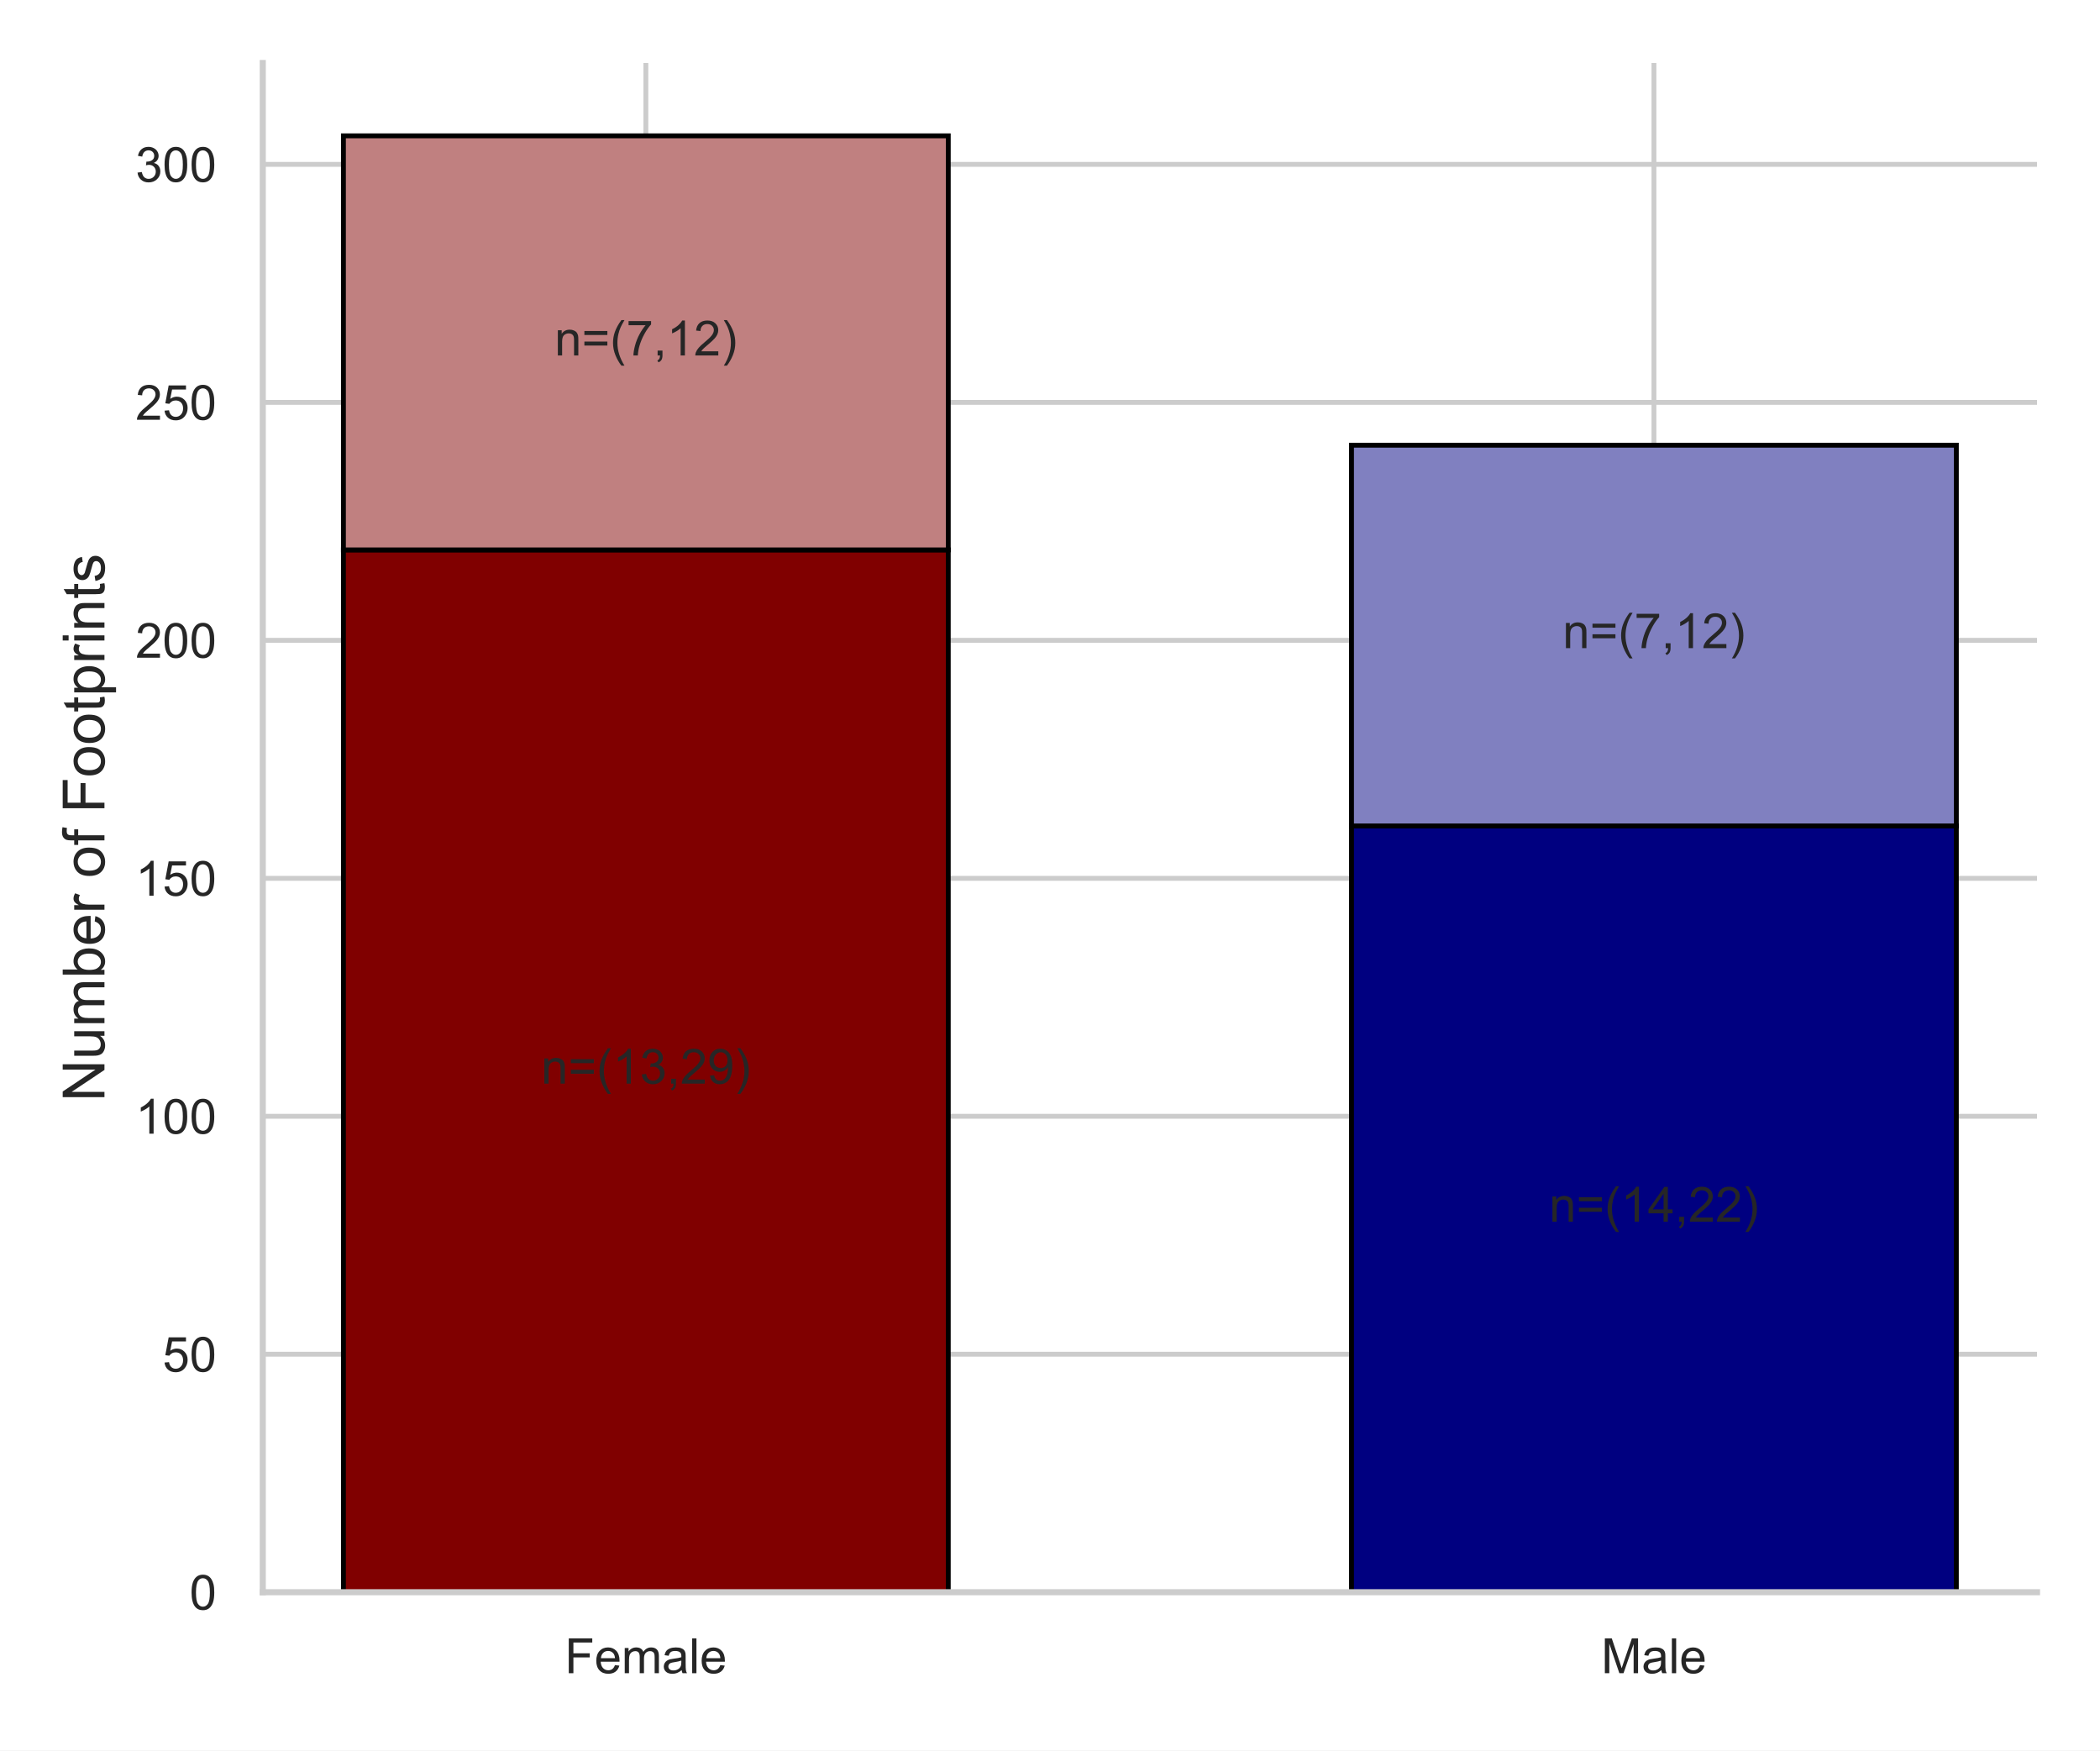
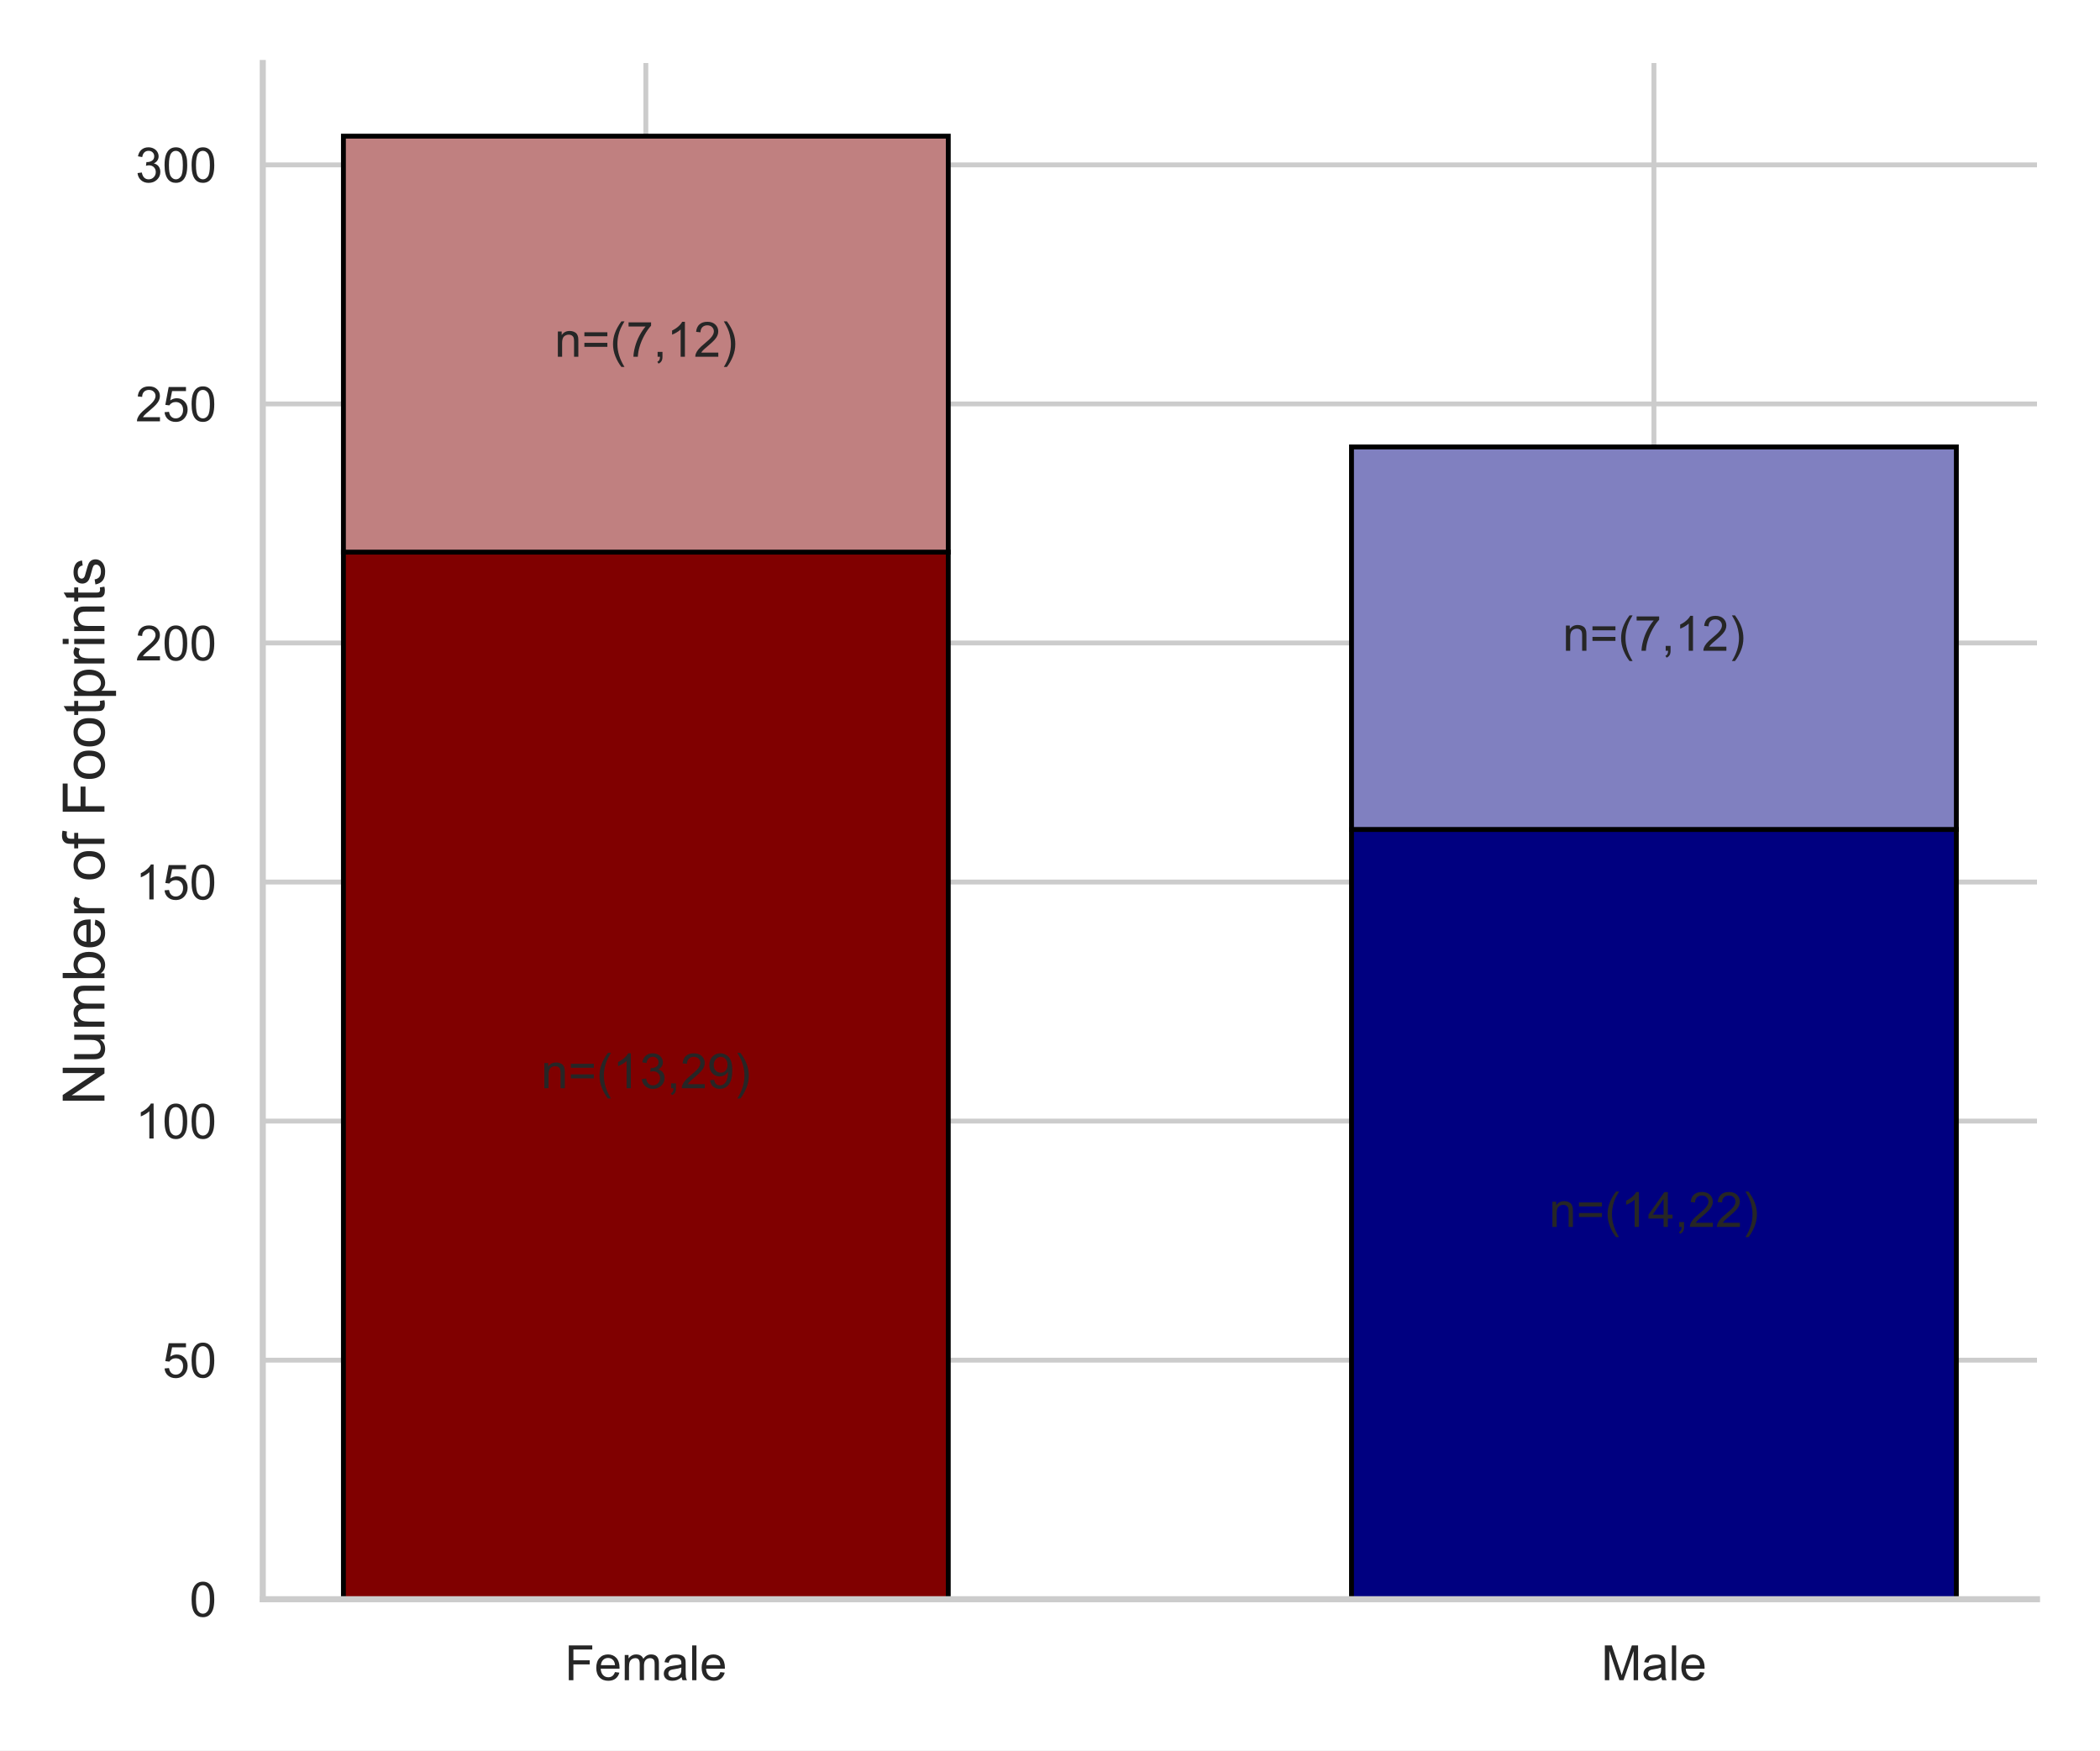
<svg xmlns="http://www.w3.org/2000/svg" xmlns:xlink="http://www.w3.org/1999/xlink" width="432pt" height="360pt" viewBox="0 0 432 360" version="1.1">
  <defs>
    <style type="text/css">*{stroke-linejoin: round; stroke-linecap: butt}</style>
  </defs>
  <g id="figure_1">
    <g id="patch_1">
      <path d="M 0 360  L 432 360  L 432 0  L 0 0  z " style="fill: #ffffff" />
    </g>
    <g id="axes_1">
      <g id="patch_2">
-         <path d="M 54.056 327.46  L 419.04 327.46  L 419.04 12.96  L 54.056 12.96  z " style="fill: #ffffff" />
+         <path d="M 54.056 328.9  L 419.04 328.9  L 419.04 12.96  L 54.056 12.96  z " style="fill: #ffffff" />
      </g>
      <g id="matplotlib.axis_1">
        <g id="xtick_1">
          <g id="line2d_1">
-             <path d="M 132.86 327.46  L 132.86 12.96  " clip-path="url(#peaceac9544)" style="fill: none; stroke: #cccccc; stroke-linecap: round" />
+             <path d="M 132.86 328.9  L 132.86 12.96  " clip-path="url(#pc3efbecae2)" style="fill: none; stroke: #cccccc; stroke-linecap: round" />
          </g>
          <g id="text_1">
-             <g style="fill: #262626" transform="translate(116.1885 344.1178) scale(0.1 -0.1)">
+             <g style="fill: #262626" transform="translate(116.1885 345.5578) scale(0.1 -0.1)">
              <defs>
                <path id="ArialMT-46" d="M 525 0  L 525 4581  L 3616 4581  L 3616 4041  L 1131 4041  L 1131 2622  L 3281 2622  L 3281 2081  L 1131 2081  L 1131 0  L 525 0  z " transform="scale(0.015625)" />
                <path id="ArialMT-65" d="M 2694 1069  L 3275 997  Q 3138 488 2766 206  Q 2394 -75 1816 -75  Q 1088 -75 661 373  Q 234 822 234 1631  Q 234 2469 665 2931  Q 1097 3394 1784 3394  Q 2450 3394 2872 2941  Q 3294 2488 3294 1666  Q 3294 1616 3291 1516  L 816 1516  Q 847 969 1125 678  Q 1403 388 1819 388  Q 2128 388 2347 550  Q 2566 713 2694 1069  z M 847 1978  L 2700 1978  Q 2663 2397 2488 2606  Q 2219 2931 1791 2931  Q 1403 2931 1139 2672  Q 875 2413 847 1978  z " transform="scale(0.015625)" />
                <path id="ArialMT-6d" d="M 422 0  L 422 3319  L 925 3319  L 925 2853  Q 1081 3097 1340 3245  Q 1600 3394 1931 3394  Q 2300 3394 2536 3241  Q 2772 3088 2869 2813  Q 3263 3394 3894 3394  Q 4388 3394 4653 3120  Q 4919 2847 4919 2278  L 4919 0  L 4359 0  L 4359 2091  Q 4359 2428 4304 2576  Q 4250 2725 4106 2815  Q 3963 2906 3769 2906  Q 3419 2906 3187 2673  Q 2956 2441 2956 1928  L 2956 0  L 2394 0  L 2394 2156  Q 2394 2531 2256 2718  Q 2119 2906 1806 2906  Q 1569 2906 1367 2781  Q 1166 2656 1075 2415  Q 984 2175 984 1722  L 984 0  L 422 0  z " transform="scale(0.015625)" />
                <path id="ArialMT-61" d="M 2588 409  Q 2275 144 1986 34  Q 1697 -75 1366 -75  Q 819 -75 525 192  Q 231 459 231 875  Q 231 1119 342 1320  Q 453 1522 633 1644  Q 813 1766 1038 1828  Q 1203 1872 1538 1913  Q 2219 1994 2541 2106  Q 2544 2222 2544 2253  Q 2544 2597 2384 2738  Q 2169 2928 1744 2928  Q 1347 2928 1158 2789  Q 969 2650 878 2297  L 328 2372  Q 403 2725 575 2942  Q 747 3159 1072 3276  Q 1397 3394 1825 3394  Q 2250 3394 2515 3294  Q 2781 3194 2906 3042  Q 3031 2891 3081 2659  Q 3109 2516 3109 2141  L 3109 1391  Q 3109 606 3145 398  Q 3181 191 3288 0  L 2700 0  Q 2613 175 2588 409  z M 2541 1666  Q 2234 1541 1622 1453  Q 1275 1403 1131 1340  Q 988 1278 909 1158  Q 831 1038 831 891  Q 831 666 1001 516  Q 1172 366 1500 366  Q 1825 366 2078 508  Q 2331 650 2450 897  Q 2541 1088 2541 1459  L 2541 1666  z " transform="scale(0.015625)" />
                <path id="ArialMT-6c" d="M 409 0  L 409 4581  L 972 4581  L 972 0  L 409 0  z " transform="scale(0.015625)" />
              </defs>
              <use xlink:href="#ArialMT-46" />
              <use xlink:href="#ArialMT-65" transform="translate(61.08398 0)" />
              <use xlink:href="#ArialMT-6d" transform="translate(116.6992 0)" />
              <use xlink:href="#ArialMT-61" transform="translate(200 0)" />
              <use xlink:href="#ArialMT-6c" transform="translate(255.6152 0)" />
              <use xlink:href="#ArialMT-65" transform="translate(277.832 0)" />
            </g>
          </g>
        </g>
        <g id="xtick_2">
          <g id="line2d_2">
-             <path d="M 340.237 327.46  L 340.237 12.96  " clip-path="url(#peaceac9544)" style="fill: none; stroke: #cccccc; stroke-linecap: round" />
+             <path d="M 340.237 328.9  L 340.237 12.96  " clip-path="url(#pc3efbecae2)" style="fill: none; stroke: #cccccc; stroke-linecap: round" />
          </g>
          <g id="text_2">
-             <g style="fill: #262626" transform="translate(329.4 344.1178) scale(0.1 -0.1)">
+             <g style="fill: #262626" transform="translate(329.4 345.5578) scale(0.1 -0.1)">
              <defs>
                <path id="ArialMT-4d" d="M 475 0  L 475 4581  L 1388 4581  L 2472 1338  Q 2622 884 2691 659  Q 2769 909 2934 1394  L 4031 4581  L 4847 4581  L 4847 0  L 4263 0  L 4263 3834  L 2931 0  L 2384 0  L 1059 3900  L 1059 0  L 475 0  z " transform="scale(0.015625)" />
              </defs>
              <use xlink:href="#ArialMT-4d" />
              <use xlink:href="#ArialMT-61" transform="translate(83.30078 0)" />
              <use xlink:href="#ArialMT-6c" transform="translate(138.916 0)" />
              <use xlink:href="#ArialMT-65" transform="translate(161.1328 0)" />
            </g>
          </g>
        </g>
      </g>
      <g id="matplotlib.axis_2">
        <g id="ytick_1">
          <g id="line2d_3">
-             <path d="M 54.056 327.46  L 419.04 327.46  " clip-path="url(#peaceac9544)" style="fill: none; stroke: #cccccc; stroke-linecap: round" />
+             <path d="M 54.056 328.9  L 419.04 328.9  " clip-path="url(#pc3efbecae2)" style="fill: none; stroke: #cccccc; stroke-linecap: round" />
          </g>
          <g id="text_3">
-             <g style="fill: #262626" transform="translate(38.99531 331.0389) scale(0.1 -0.1)">
+             <g style="fill: #262626" transform="translate(38.99531 332.4789) scale(0.1 -0.1)">
              <defs>
                <path id="ArialMT-30" d="M 266 2259  Q 266 3072 433 3567  Q 600 4063 929 4331  Q 1259 4600 1759 4600  Q 2128 4600 2406 4451  Q 2684 4303 2865 4023  Q 3047 3744 3150 3342  Q 3253 2941 3253 2259  Q 3253 1453 3087 958  Q 2922 463 2592 192  Q 2263 -78 1759 -78  Q 1097 -78 719 397  Q 266 969 266 2259  z M 844 2259  Q 844 1131 1108 757  Q 1372 384 1759 384  Q 2147 384 2411 759  Q 2675 1134 2675 2259  Q 2675 3391 2411 3762  Q 2147 4134 1753 4134  Q 1366 4134 1134 3806  Q 844 3388 844 2259  z " transform="scale(0.015625)" />
              </defs>
              <use xlink:href="#ArialMT-30" />
            </g>
          </g>
        </g>
        <g id="ytick_2">
          <g id="line2d_4">
-             <path d="M 54.056 278.518  L 419.04 278.518  " clip-path="url(#peaceac9544)" style="fill: none; stroke: #cccccc; stroke-linecap: round" />
+             <path d="M 54.056 279.734  L 419.04 279.734  " clip-path="url(#pc3efbecae2)" style="fill: none; stroke: #cccccc; stroke-linecap: round" />
          </g>
          <g id="text_4">
-             <g style="fill: #262626" transform="translate(33.43438 282.0971) scale(0.1 -0.1)">
+             <g style="fill: #262626" transform="translate(33.43438 283.313) scale(0.1 -0.1)">
              <defs>
                <path id="ArialMT-35" d="M 266 1200  L 856 1250  Q 922 819 1161 601  Q 1400 384 1738 384  Q 2144 384 2425 690  Q 2706 997 2706 1503  Q 2706 1984 2436 2262  Q 2166 2541 1728 2541  Q 1456 2541 1237 2417  Q 1019 2294 894 2097  L 366 2166  L 809 4519  L 3088 4519  L 3088 3981  L 1259 3981  L 1013 2750  Q 1425 3038 1878 3038  Q 2478 3038 2890 2622  Q 3303 2206 3303 1553  Q 3303 931 2941 478  Q 2500 -78 1738 -78  Q 1113 -78 717 272  Q 322 622 266 1200  z " transform="scale(0.015625)" />
              </defs>
              <use xlink:href="#ArialMT-35" />
              <use xlink:href="#ArialMT-30" transform="translate(55.61523 0)" />
            </g>
          </g>
        </g>
        <g id="ytick_3">
          <g id="line2d_5">
-             <path d="M 54.056 229.576  L 419.04 229.576  " clip-path="url(#peaceac9544)" style="fill: none; stroke: #cccccc; stroke-linecap: round" />
+             <path d="M 54.056 230.568  L 419.04 230.568  " clip-path="url(#pc3efbecae2)" style="fill: none; stroke: #cccccc; stroke-linecap: round" />
          </g>
          <g id="text_5">
-             <g style="fill: #262626" transform="translate(27.87344 233.1553) scale(0.1 -0.1)">
+             <g style="fill: #262626" transform="translate(27.87344 234.1471) scale(0.1 -0.1)">
              <defs>
                <path id="ArialMT-31" d="M 2384 0  L 1822 0  L 1822 3584  Q 1619 3391 1289 3197  Q 959 3003 697 2906  L 697 3450  Q 1169 3672 1522 3987  Q 1875 4303 2022 4600  L 2384 4600  L 2384 0  z " transform="scale(0.015625)" />
              </defs>
              <use xlink:href="#ArialMT-31" />
              <use xlink:href="#ArialMT-30" transform="translate(55.61523 0)" />
              <use xlink:href="#ArialMT-30" transform="translate(111.2305 0)" />
            </g>
          </g>
        </g>
        <g id="ytick_4">
          <g id="line2d_6">
-             <path d="M 54.056 180.635  L 419.04 180.635  " clip-path="url(#peaceac9544)" style="fill: none; stroke: #cccccc; stroke-linecap: round" />
+             <path d="M 54.056 181.402  L 419.04 181.402  " clip-path="url(#pc3efbecae2)" style="fill: none; stroke: #cccccc; stroke-linecap: round" />
          </g>
          <g id="text_6">
-             <g style="fill: #262626" transform="translate(27.87344 184.2135) scale(0.1 -0.1)">
+             <g style="fill: #262626" transform="translate(27.87344 184.9812) scale(0.1 -0.1)">
              <use xlink:href="#ArialMT-31" />
              <use xlink:href="#ArialMT-35" transform="translate(55.61523 0)" />
              <use xlink:href="#ArialMT-30" transform="translate(111.2305 0)" />
            </g>
          </g>
        </g>
        <g id="ytick_5">
          <g id="line2d_7">
-             <path d="M 54.056 131.693  L 419.04 131.693  " clip-path="url(#peaceac9544)" style="fill: none; stroke: #cccccc; stroke-linecap: round" />
+             <path d="M 54.056 132.236  L 419.04 132.236  " clip-path="url(#pc3efbecae2)" style="fill: none; stroke: #cccccc; stroke-linecap: round" />
          </g>
          <g id="text_7">
-             <g style="fill: #262626" transform="translate(27.87344 135.2717) scale(0.1 -0.1)">
+             <g style="fill: #262626" transform="translate(27.87344 135.8154) scale(0.1 -0.1)">
              <defs>
                <path id="ArialMT-32" d="M 3222 541  L 3222 0  L 194 0  Q 188 203 259 391  Q 375 700 629 1000  Q 884 1300 1366 1694  Q 2113 2306 2375 2664  Q 2638 3022 2638 3341  Q 2638 3675 2398 3904  Q 2159 4134 1775 4134  Q 1369 4134 1125 3890  Q 881 3647 878 3216  L 300 3275  Q 359 3922 746 4261  Q 1134 4600 1788 4600  Q 2447 4600 2831 4234  Q 3216 3869 3216 3328  Q 3216 3053 3103 2787  Q 2991 2522 2730 2228  Q 2469 1934 1863 1422  Q 1356 997 1212 845  Q 1069 694 975 541  L 3222 541  z " transform="scale(0.015625)" />
              </defs>
              <use xlink:href="#ArialMT-32" />
              <use xlink:href="#ArialMT-30" transform="translate(55.61523 0)" />
              <use xlink:href="#ArialMT-30" transform="translate(111.2305 0)" />
            </g>
          </g>
        </g>
        <g id="ytick_6">
          <g id="line2d_8">
-             <path d="M 54.056 82.751  L 419.04 82.751  " clip-path="url(#peaceac9544)" style="fill: none; stroke: #cccccc; stroke-linecap: round" />
+             <path d="M 54.056 83.071  L 419.04 83.071  " clip-path="url(#pc3efbecae2)" style="fill: none; stroke: #cccccc; stroke-linecap: round" />
          </g>
          <g id="text_8">
-             <g style="fill: #262626" transform="translate(27.87344 86.32991) scale(0.1 -0.1)">
+             <g style="fill: #262626" transform="translate(27.87344 86.64946) scale(0.1 -0.1)">
              <use xlink:href="#ArialMT-32" />
              <use xlink:href="#ArialMT-35" transform="translate(55.61523 0)" />
              <use xlink:href="#ArialMT-30" transform="translate(111.2305 0)" />
            </g>
          </g>
        </g>
        <g id="ytick_7">
          <g id="line2d_9">
-             <path d="M 54.056 33.809  L 419.04 33.809  " clip-path="url(#peaceac9544)" style="fill: none; stroke: #cccccc; stroke-linecap: round" />
+             <path d="M 54.056 33.905  L 419.04 33.905  " clip-path="url(#pc3efbecae2)" style="fill: none; stroke: #cccccc; stroke-linecap: round" />
          </g>
          <g id="text_9">
-             <g style="fill: #262626" transform="translate(27.87344 37.38811) scale(0.1 -0.1)">
+             <g style="fill: #262626" transform="translate(27.87344 37.48358) scale(0.1 -0.1)">
              <defs>
                <path id="ArialMT-33" d="M 269 1209  L 831 1284  Q 928 806 1161 595  Q 1394 384 1728 384  Q 2125 384 2398 659  Q 2672 934 2672 1341  Q 2672 1728 2419 1979  Q 2166 2231 1775 2231  Q 1616 2231 1378 2169  L 1441 2663  Q 1497 2656 1531 2656  Q 1891 2656 2178 2843  Q 2466 3031 2466 3422  Q 2466 3731 2256 3934  Q 2047 4138 1716 4138  Q 1388 4138 1169 3931  Q 950 3725 888 3313  L 325 3413  Q 428 3978 793 4289  Q 1159 4600 1703 4600  Q 2078 4600 2393 4439  Q 2709 4278 2876 4000  Q 3044 3722 3044 3409  Q 3044 3113 2884 2869  Q 2725 2625 2413 2481  Q 2819 2388 3044 2092  Q 3269 1797 3269 1353  Q 3269 753 2831 336  Q 2394 -81 1725 -81  Q 1122 -81 723 278  Q 325 638 269 1209  z " transform="scale(0.015625)" />
              </defs>
              <use xlink:href="#ArialMT-33" />
              <use xlink:href="#ArialMT-30" transform="translate(55.61523 0)" />
              <use xlink:href="#ArialMT-30" transform="translate(111.2305 0)" />
            </g>
          </g>
        </g>
        <g id="text_10">
-           <g style="fill: #262626" transform="translate(21.48844 226.5613) rotate(-90) scale(0.12 -0.12)">
+           <g style="fill: #262626" transform="translate(21.48844 227.2812) rotate(-90) scale(0.12 -0.12)">
            <defs>
              <path id="ArialMT-4e" d="M 488 0  L 488 4581  L 1109 4581  L 3516 984  L 3516 4581  L 4097 4581  L 4097 0  L 3475 0  L 1069 3600  L 1069 0  L 488 0  z " transform="scale(0.015625)" />
              <path id="ArialMT-75" d="M 2597 0  L 2597 488  Q 2209 -75 1544 -75  Q 1250 -75 995 37  Q 741 150 617 320  Q 494 491 444 738  Q 409 903 409 1263  L 409 3319  L 972 3319  L 972 1478  Q 972 1038 1006 884  Q 1059 663 1231 536  Q 1403 409 1656 409  Q 1909 409 2131 539  Q 2353 669 2445 892  Q 2538 1116 2538 1541  L 2538 3319  L 3100 3319  L 3100 0  L 2597 0  z " transform="scale(0.015625)" />
              <path id="ArialMT-62" d="M 941 0  L 419 0  L 419 4581  L 981 4581  L 981 2947  Q 1338 3394 1891 3394  Q 2197 3394 2470 3270  Q 2744 3147 2920 2923  Q 3097 2700 3197 2384  Q 3297 2069 3297 1709  Q 3297 856 2875 390  Q 2453 -75 1863 -75  Q 1275 -75 941 416  L 941 0  z M 934 1684  Q 934 1088 1097 822  Q 1363 388 1816 388  Q 2184 388 2453 708  Q 2722 1028 2722 1663  Q 2722 2313 2464 2622  Q 2206 2931 1841 2931  Q 1472 2931 1203 2611  Q 934 2291 934 1684  z " transform="scale(0.015625)" />
              <path id="ArialMT-72" d="M 416 0  L 416 3319  L 922 3319  L 922 2816  Q 1116 3169 1280 3281  Q 1444 3394 1641 3394  Q 1925 3394 2219 3213  L 2025 2691  Q 1819 2813 1613 2813  Q 1428 2813 1281 2702  Q 1134 2591 1072 2394  Q 978 2094 978 1738  L 978 0  L 416 0  z " transform="scale(0.015625)" />
              <path id="ArialMT-20" transform="scale(0.015625)" />
              <path id="ArialMT-6f" d="M 213 1659  Q 213 2581 725 3025  Q 1153 3394 1769 3394  Q 2453 3394 2887 2945  Q 3322 2497 3322 1706  Q 3322 1066 3130 698  Q 2938 331 2570 128  Q 2203 -75 1769 -75  Q 1072 -75 642 372  Q 213 819 213 1659  z M 791 1659  Q 791 1022 1069 705  Q 1347 388 1769 388  Q 2188 388 2466 706  Q 2744 1025 2744 1678  Q 2744 2294 2464 2611  Q 2184 2928 1769 2928  Q 1347 2928 1069 2612  Q 791 2297 791 1659  z " transform="scale(0.015625)" />
              <path id="ArialMT-66" d="M 556 0  L 556 2881  L 59 2881  L 59 3319  L 556 3319  L 556 3672  Q 556 4006 616 4169  Q 697 4388 901 4523  Q 1106 4659 1475 4659  Q 1713 4659 2000 4603  L 1916 4113  Q 1741 4144 1584 4144  Q 1328 4144 1222 4034  Q 1116 3925 1116 3625  L 1116 3319  L 1763 3319  L 1763 2881  L 1116 2881  L 1116 0  L 556 0  z " transform="scale(0.015625)" />
              <path id="ArialMT-74" d="M 1650 503  L 1731 6  Q 1494 -44 1306 -44  Q 1000 -44 831 53  Q 663 150 594 308  Q 525 466 525 972  L 525 2881  L 113 2881  L 113 3319  L 525 3319  L 525 4141  L 1084 4478  L 1084 3319  L 1650 3319  L 1650 2881  L 1084 2881  L 1084 941  Q 1084 700 1114 631  Q 1144 563 1211 522  Q 1278 481 1403 481  Q 1497 481 1650 503  z " transform="scale(0.015625)" />
              <path id="ArialMT-70" d="M 422 -1272  L 422 3319  L 934 3319  L 934 2888  Q 1116 3141 1344 3267  Q 1572 3394 1897 3394  Q 2322 3394 2647 3175  Q 2972 2956 3137 2557  Q 3303 2159 3303 1684  Q 3303 1175 3120 767  Q 2938 359 2589 142  Q 2241 -75 1856 -75  Q 1575 -75 1351 44  Q 1128 163 984 344  L 984 -1272  L 422 -1272  z M 931 1641  Q 931 1000 1190 694  Q 1450 388 1819 388  Q 2194 388 2461 705  Q 2728 1022 2728 1688  Q 2728 2322 2467 2637  Q 2206 2953 1844 2953  Q 1484 2953 1207 2617  Q 931 2281 931 1641  z " transform="scale(0.015625)" />
              <path id="ArialMT-69" d="M 425 3934  L 425 4581  L 988 4581  L 988 3934  L 425 3934  z M 425 0  L 425 3319  L 988 3319  L 988 0  L 425 0  z " transform="scale(0.015625)" />
              <path id="ArialMT-6e" d="M 422 0  L 422 3319  L 928 3319  L 928 2847  Q 1294 3394 1984 3394  Q 2284 3394 2536 3286  Q 2788 3178 2913 3003  Q 3038 2828 3088 2588  Q 3119 2431 3119 2041  L 3119 0  L 2556 0  L 2556 2019  Q 2556 2363 2490 2533  Q 2425 2703 2258 2804  Q 2091 2906 1866 2906  Q 1506 2906 1245 2678  Q 984 2450 984 1813  L 984 0  L 422 0  z " transform="scale(0.015625)" />
              <path id="ArialMT-73" d="M 197 991  L 753 1078  Q 800 744 1014 566  Q 1228 388 1613 388  Q 2000 388 2187 545  Q 2375 703 2375 916  Q 2375 1106 2209 1216  Q 2094 1291 1634 1406  Q 1016 1563 777 1677  Q 538 1791 414 1992  Q 291 2194 291 2438  Q 291 2659 392 2848  Q 494 3038 669 3163  Q 800 3259 1026 3326  Q 1253 3394 1513 3394  Q 1903 3394 2198 3281  Q 2494 3169 2634 2976  Q 2775 2784 2828 2463  L 2278 2388  Q 2241 2644 2061 2787  Q 1881 2931 1553 2931  Q 1166 2931 1000 2803  Q 834 2675 834 2503  Q 834 2394 903 2306  Q 972 2216 1119 2156  Q 1203 2125 1616 2013  Q 2213 1853 2448 1751  Q 2684 1650 2818 1456  Q 2953 1263 2953 975  Q 2953 694 2789 445  Q 2625 197 2315 61  Q 2006 -75 1616 -75  Q 969 -75 630 194  Q 291 463 197 991  z " transform="scale(0.015625)" />
            </defs>
            <use xlink:href="#ArialMT-4e" />
            <use xlink:href="#ArialMT-75" transform="translate(72.2168 0)" />
            <use xlink:href="#ArialMT-6d" transform="translate(127.832 0)" />
            <use xlink:href="#ArialMT-62" transform="translate(211.1328 0)" />
            <use xlink:href="#ArialMT-65" transform="translate(266.748 0)" />
            <use xlink:href="#ArialMT-72" transform="translate(322.3633 0)" />
            <use xlink:href="#ArialMT-20" transform="translate(355.6641 0)" />
            <use xlink:href="#ArialMT-6f" transform="translate(383.4473 0)" />
            <use xlink:href="#ArialMT-66" transform="translate(439.0625 0)" />
            <use xlink:href="#ArialMT-20" transform="translate(466.8457 0)" />
            <use xlink:href="#ArialMT-46" transform="translate(494.6289 0)" />
            <use xlink:href="#ArialMT-6f" transform="translate(555.7129 0)" />
            <use xlink:href="#ArialMT-6f" transform="translate(611.3281 0)" />
            <use xlink:href="#ArialMT-74" transform="translate(666.9434 0)" />
            <use xlink:href="#ArialMT-70" transform="translate(694.7266 0)" />
            <use xlink:href="#ArialMT-72" transform="translate(750.3418 0)" />
            <use xlink:href="#ArialMT-69" transform="translate(783.6426 0)" />
            <use xlink:href="#ArialMT-6e" transform="translate(805.8594 0)" />
            <use xlink:href="#ArialMT-74" transform="translate(861.4746 0)" />
            <use xlink:href="#ArialMT-73" transform="translate(889.2578 0)" />
          </g>
        </g>
      </g>
      <g id="patch_3">
-         <path d="M 70.646 327.46  L 195.073 327.46  L 195.073 113.095  L 70.646 113.095  z " clip-path="url(#peaceac9544)" style="fill: #800000; stroke: #000000; stroke-linejoin: miter" />
+         <path d="M 70.646 328.9  L 195.073 328.9  L 195.073 113.553  L 70.646 113.553  z " clip-path="url(#pc3efbecae2)" style="fill: #800000; stroke: #000000; stroke-linejoin: miter" />
      </g>
      <g id="patch_4">
-         <path d="M 278.024 327.46  L 402.45 327.46  L 402.45 169.867  L 278.024 169.867  z " clip-path="url(#peaceac9544)" style="fill: #000080; stroke: #000000; stroke-linejoin: miter" />
+         <path d="M 278.024 328.9  L 402.45 328.9  L 402.45 170.586  L 278.024 170.586  z " clip-path="url(#pc3efbecae2)" style="fill: #000080; stroke: #000000; stroke-linejoin: miter" />
      </g>
      <g id="patch_5">
-         <path d="M 70.646 113.095  L 195.073 113.095  L 195.073 27.936  L 70.646 27.936  z " clip-path="url(#peaceac9544)" style="fill: #c08080; stroke: #000000; stroke-linejoin: miter" />
+         <path d="M 70.646 113.553  L 195.073 113.553  L 195.073 28.005  L 70.646 28.005  z " clip-path="url(#pc3efbecae2)" style="fill: #c08080; stroke: #000000; stroke-linejoin: miter" />
      </g>
      <g id="patch_6">
-         <path d="M 278.024 169.867  L 402.45 169.867  L 402.45 91.561  L 278.024 91.561  z " clip-path="url(#peaceac9544)" style="fill: #8080c0; stroke: #000000; stroke-linejoin: miter" />
+         <path d="M 278.024 170.586  L 402.45 170.586  L 402.45 91.92  L 278.024 91.92  z " clip-path="url(#pc3efbecae2)" style="fill: #8080c0; stroke: #000000; stroke-linejoin: miter" />
      </g>
      <g id="patch_7">
-         <path d="M 54.056 327.46  L 54.056 12.96  " style="fill: none; stroke: #cccccc; stroke-width: 1.25; stroke-linejoin: miter; stroke-linecap: square" />
+         <path d="M 54.056 328.9  L 54.056 12.96  " style="fill: none; stroke: #cccccc; stroke-width: 1.25; stroke-linejoin: miter; stroke-linecap: square" />
      </g>
      <g id="patch_8">
-         <path d="M 54.056 327.46  L 419.04 327.46  " style="fill: none; stroke: #cccccc; stroke-width: 1.25; stroke-linejoin: miter; stroke-linecap: square" />
+         <path d="M 54.056 328.9  L 419.04 328.9  " style="fill: none; stroke: #cccccc; stroke-width: 1.25; stroke-linejoin: miter; stroke-linecap: square" />
      </g>
      <g id="text_11">
-         <g style="fill: #262626" transform="translate(111.3182 222.865) scale(0.1 -0.1)">
+         <g style="fill: #262626" transform="translate(111.3182 223.8142) scale(0.1 -0.1)">
          <defs>
            <path id="ArialMT-3d" d="M 3381 2694  L 356 2694  L 356 3219  L 3381 3219  L 3381 2694  z M 3381 1303  L 356 1303  L 356 1828  L 3381 1828  L 3381 1303  z " transform="scale(0.015625)" />
            <path id="ArialMT-28" d="M 1497 -1347  Q 1031 -759 709 28  Q 388 816 388 1659  Q 388 2403 628 3084  Q 909 3875 1497 4659  L 1900 4659  Q 1522 4009 1400 3731  Q 1209 3300 1100 2831  Q 966 2247 966 1656  Q 966 153 1900 -1347  L 1497 -1347  z " transform="scale(0.015625)" />
            <path id="ArialMT-2c" d="M 569 0  L 569 641  L 1209 641  L 1209 0  Q 1209 -353 1084 -570  Q 959 -788 688 -906  L 531 -666  Q 709 -588 793 -436  Q 878 -284 888 0  L 569 0  z " transform="scale(0.015625)" />
            <path id="ArialMT-39" d="M 350 1059  L 891 1109  Q 959 728 1153 556  Q 1347 384 1650 384  Q 1909 384 2104 503  Q 2300 622 2425 820  Q 2550 1019 2634 1356  Q 2719 1694 2719 2044  Q 2719 2081 2716 2156  Q 2547 1888 2255 1720  Q 1963 1553 1622 1553  Q 1053 1553 659 1965  Q 266 2378 266 3053  Q 266 3750 677 4175  Q 1088 4600 1706 4600  Q 2153 4600 2523 4359  Q 2894 4119 3086 3673  Q 3278 3228 3278 2384  Q 3278 1506 3087 986  Q 2897 466 2520 194  Q 2144 -78 1638 -78  Q 1100 -78 759 220  Q 419 519 350 1059  z M 2653 3081  Q 2653 3566 2395 3850  Q 2138 4134 1775 4134  Q 1400 4134 1122 3828  Q 844 3522 844 3034  Q 844 2597 1108 2323  Q 1372 2050 1759 2050  Q 2150 2050 2401 2323  Q 2653 2597 2653 3081  z " transform="scale(0.015625)" />
            <path id="ArialMT-29" d="M 791 -1347  L 388 -1347  Q 1322 153 1322 1656  Q 1322 2244 1188 2822  Q 1081 3291 891 3722  Q 769 4003 388 4659  L 791 4659  Q 1378 3875 1659 3084  Q 1900 2403 1900 1659  Q 1900 816 1576 28  Q 1253 -759 791 -1347  z " transform="scale(0.015625)" />
          </defs>
          <use xlink:href="#ArialMT-6e" />
          <use xlink:href="#ArialMT-3d" transform="translate(55.61523 0)" />
          <use xlink:href="#ArialMT-28" transform="translate(114.0137 0)" />
          <use xlink:href="#ArialMT-31" transform="translate(147.3145 0)" />
          <use xlink:href="#ArialMT-33" transform="translate(202.9297 0)" />
          <use xlink:href="#ArialMT-2c" transform="translate(258.5449 0)" />
          <use xlink:href="#ArialMT-32" transform="translate(286.3281 0)" />
          <use xlink:href="#ArialMT-39" transform="translate(341.9434 0)" />
          <use xlink:href="#ArialMT-29" transform="translate(397.5586 0)" />
        </g>
      </g>
      <g id="text_12">
-         <g style="fill: #262626" transform="translate(318.6953 251.2512) scale(0.1 -0.1)">
+         <g style="fill: #262626" transform="translate(318.6953 252.3304) scale(0.1 -0.1)">
          <defs>
            <path id="ArialMT-34" d="M 2069 0  L 2069 1097  L 81 1097  L 81 1613  L 2172 4581  L 2631 4581  L 2631 1613  L 3250 1613  L 3250 1097  L 2631 1097  L 2631 0  L 2069 0  z M 2069 1613  L 2069 3678  L 634 1613  L 2069 1613  z " transform="scale(0.015625)" />
          </defs>
          <use xlink:href="#ArialMT-6e" />
          <use xlink:href="#ArialMT-3d" transform="translate(55.61523 0)" />
          <use xlink:href="#ArialMT-28" transform="translate(114.0137 0)" />
          <use xlink:href="#ArialMT-31" transform="translate(147.3145 0)" />
          <use xlink:href="#ArialMT-34" transform="translate(202.9297 0)" />
          <use xlink:href="#ArialMT-2c" transform="translate(258.5449 0)" />
          <use xlink:href="#ArialMT-32" transform="translate(286.3281 0)" />
          <use xlink:href="#ArialMT-32" transform="translate(341.9434 0)" />
          <use xlink:href="#ArialMT-29" transform="translate(397.5586 0)" />
        </g>
      </g>
      <g id="text_13">
-         <g style="fill: #262626" transform="translate(114.0986 73.10306) scale(0.1 -0.1)">
+         <g style="fill: #262626" transform="translate(114.0986 73.36659) scale(0.1 -0.1)">
          <defs>
            <path id="ArialMT-37" d="M 303 3981  L 303 4522  L 3269 4522  L 3269 4084  Q 2831 3619 2401 2847  Q 1972 2075 1738 1259  Q 1569 684 1522 0  L 944 0  Q 953 541 1156 1306  Q 1359 2072 1739 2783  Q 2119 3494 2547 3981  L 303 3981  z " transform="scale(0.015625)" />
          </defs>
          <use xlink:href="#ArialMT-6e" />
          <use xlink:href="#ArialMT-3d" transform="translate(55.61523 0)" />
          <use xlink:href="#ArialMT-28" transform="translate(114.0137 0)" />
          <use xlink:href="#ArialMT-37" transform="translate(147.3145 0)" />
          <use xlink:href="#ArialMT-2c" transform="translate(202.9297 0)" />
          <use xlink:href="#ArialMT-31" transform="translate(230.7129 0)" />
          <use xlink:href="#ArialMT-32" transform="translate(286.3281 0)" />
          <use xlink:href="#ArialMT-29" transform="translate(341.9434 0)" />
        </g>
      </g>
      <g id="text_14">
-         <g style="fill: #262626" transform="translate(321.4758 133.3015) scale(0.1 -0.1)">
+         <g style="fill: #262626" transform="translate(321.4758 133.8406) scale(0.1 -0.1)">
          <use xlink:href="#ArialMT-6e" />
          <use xlink:href="#ArialMT-3d" transform="translate(55.61523 0)" />
          <use xlink:href="#ArialMT-28" transform="translate(114.0137 0)" />
          <use xlink:href="#ArialMT-37" transform="translate(147.3145 0)" />
          <use xlink:href="#ArialMT-2c" transform="translate(202.9297 0)" />
          <use xlink:href="#ArialMT-31" transform="translate(230.7129 0)" />
          <use xlink:href="#ArialMT-32" transform="translate(286.3281 0)" />
          <use xlink:href="#ArialMT-29" transform="translate(341.9434 0)" />
        </g>
      </g>
    </g>
  </g>
  <defs>
-     <clipPath id="peaceac9544">
-       <rect x="54.056" y="12.96" width="364.984" height="314.5" />
+     <clipPath id="pc3efbecae2">
+       <rect x="54.056" y="12.96" width="364.984" height="315.94" />
    </clipPath>
  </defs>
</svg>
